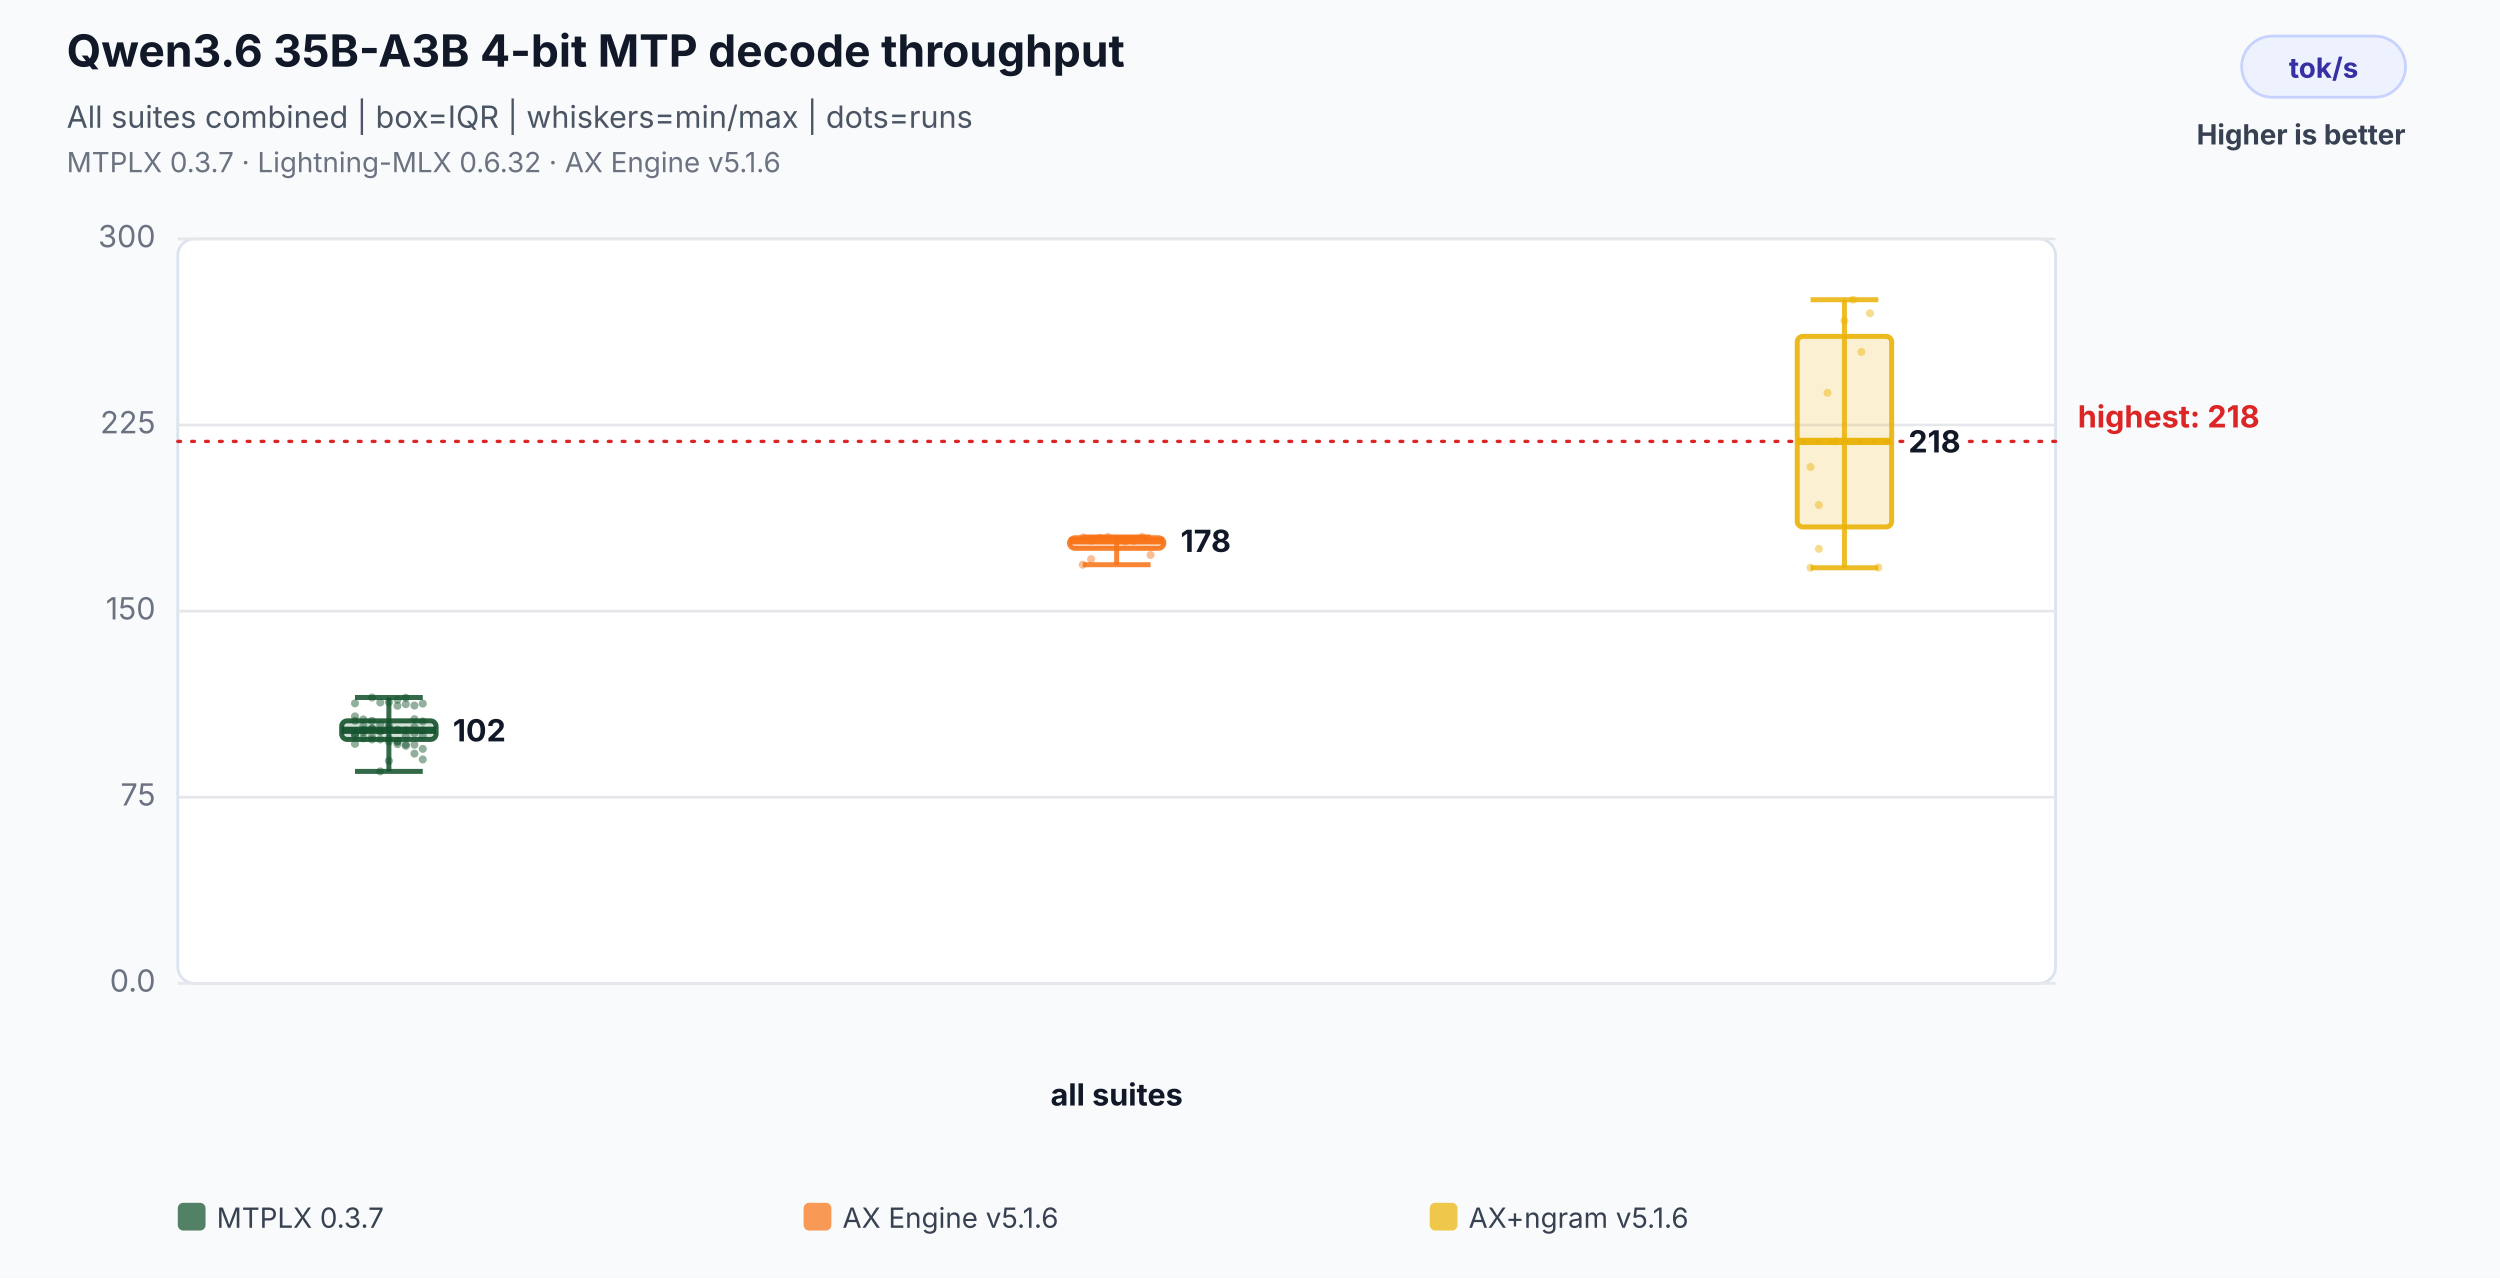
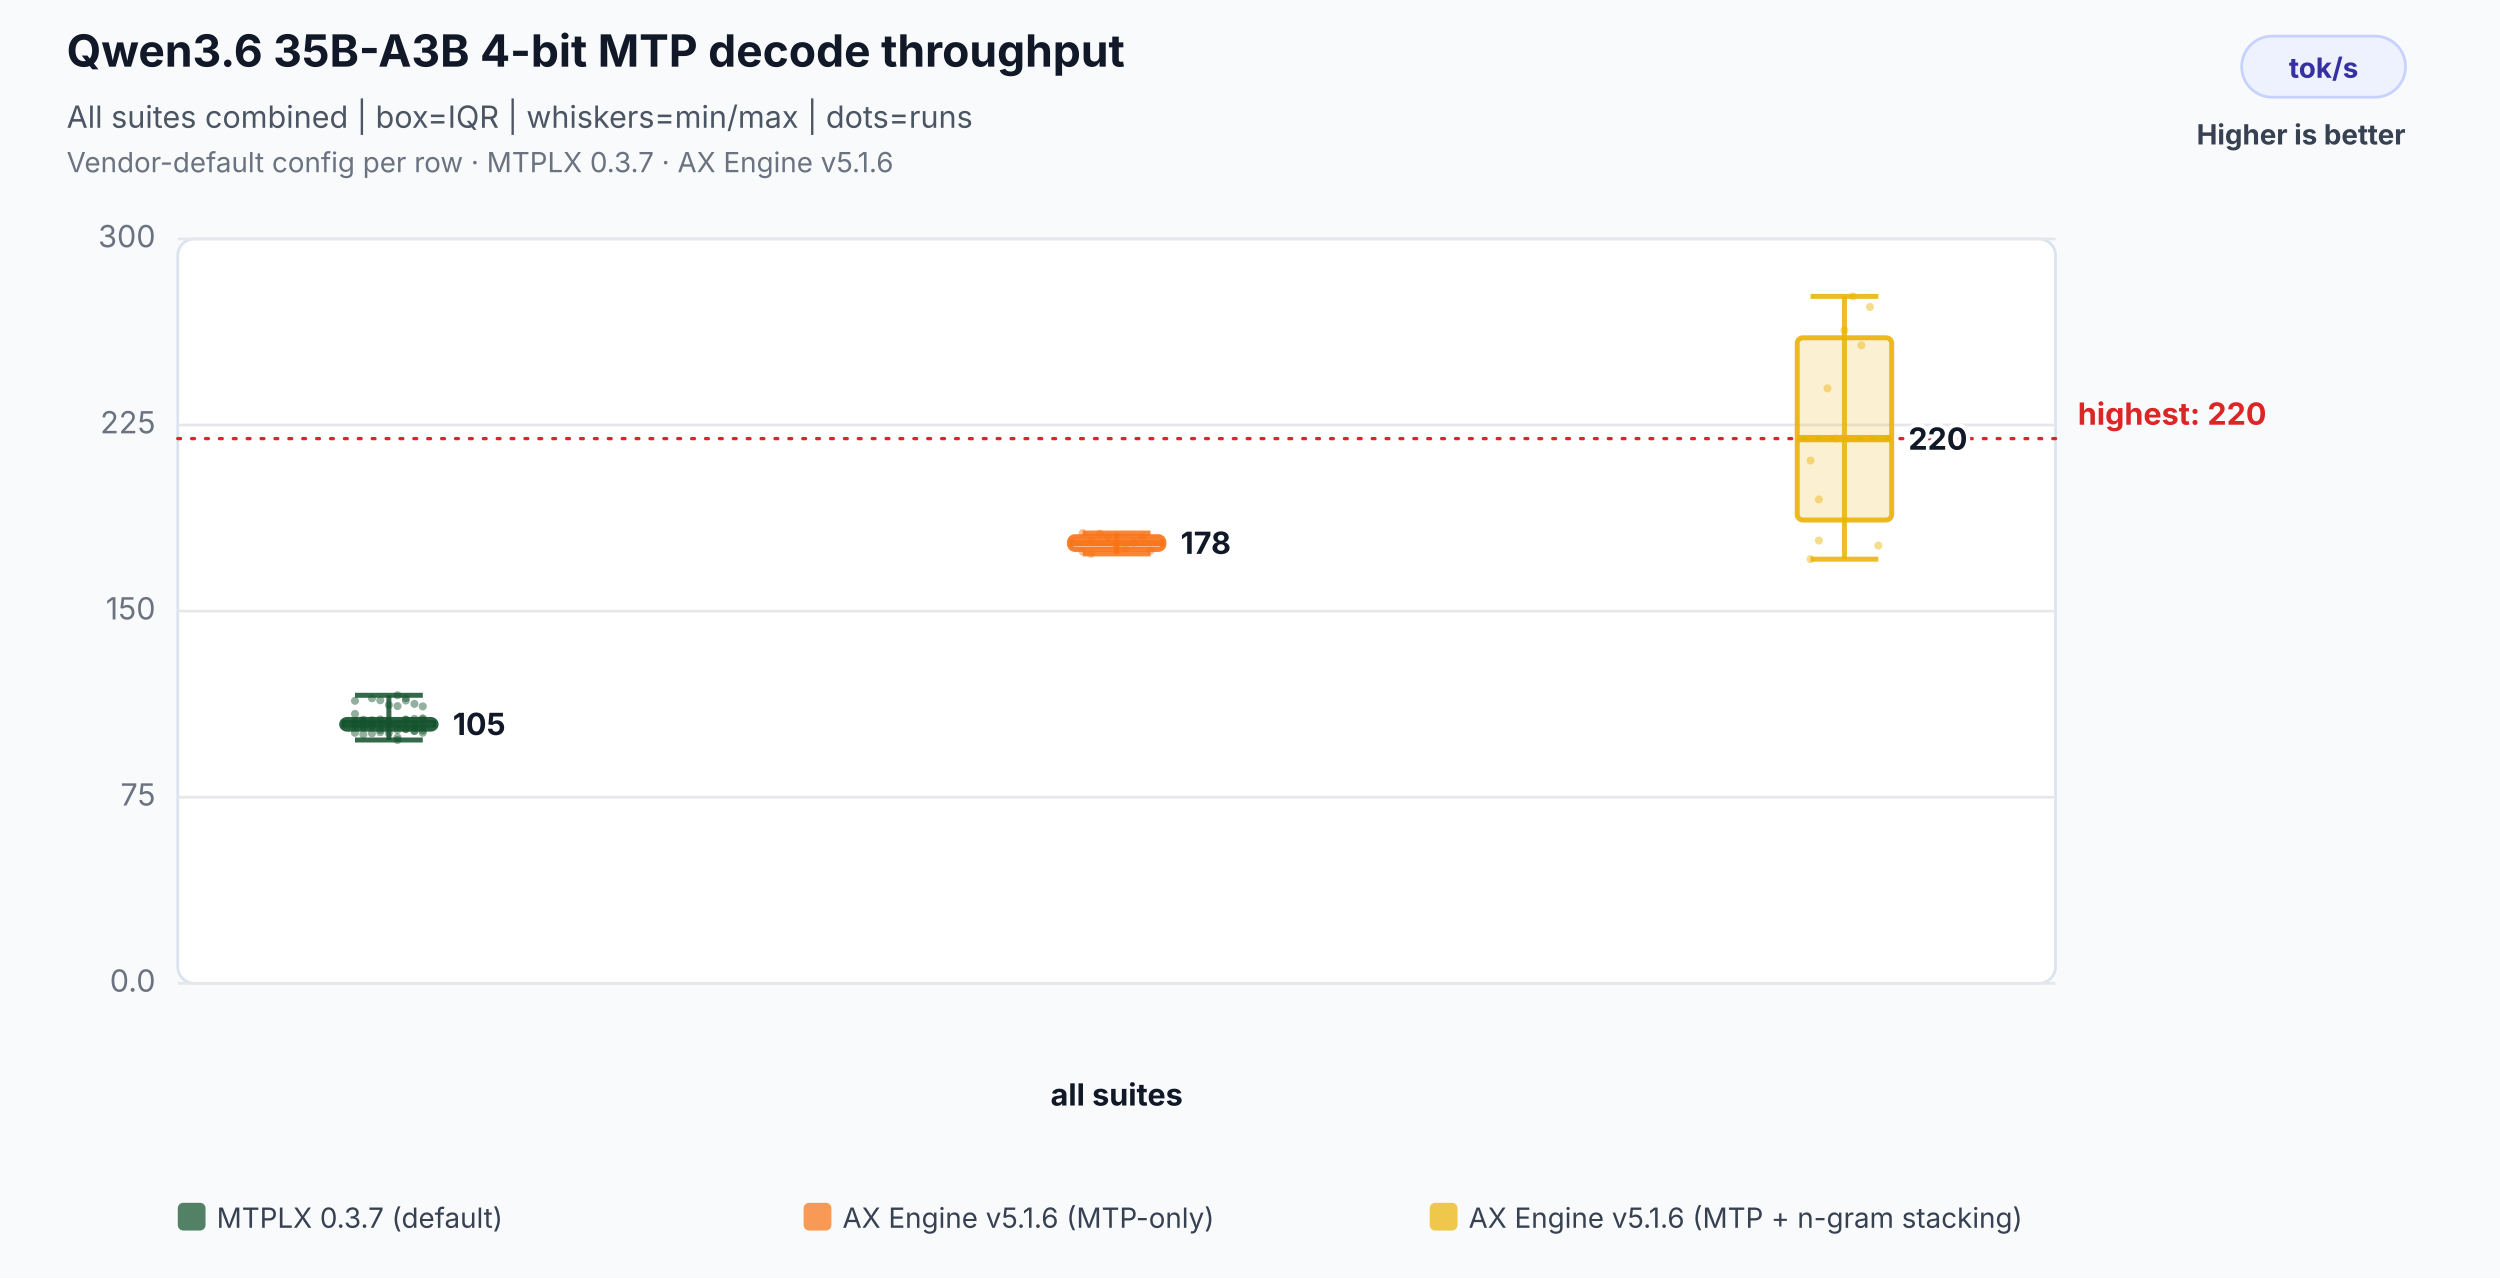
<svg xmlns="http://www.w3.org/2000/svg" width="900" height="460" viewBox="0 0 900 460" role="img" aria-labelledby="title desc">
  <rect width="100%" height="100%" fill="#f8fafc" />
  <text x="24" y="24" font-family="Inter,Segoe UI,Arial,sans-serif" font-size="16" font-weight="700" fill="#111827">Qwen3.6 35B-A3B 4-bit MTP decode throughput</text>
  <text x="24" y="46" font-family="Inter,Segoe UI,Arial,sans-serif" font-size="11" fill="#4b5563">All suites combined | box=IQR | whiskers=min/max | dots=runs</text>
-   <text x="24" y="62" font-family="Inter,Segoe UI,Arial,sans-serif" font-size="10" fill="#6b7280">MTPLX 0.3.7 · Lightning-MLX 0.6.32 · AX Engine v5.1.6</text>
+   <text x="24" y="62" font-family="Inter,Segoe UI,Arial,sans-serif" font-size="10" fill="#6b7280">Vendor-default config per row · MTPLX 0.3.7 · AX Engine v5.1.6</text>
  <rect x="807" y="13" width="59" height="22" rx="11" fill="#eef2ff" stroke="#c7d2fe" />
  <text x="836.5" y="28" text-anchor="middle" font-family="Inter,Segoe UI,Arial,sans-serif" font-size="10" font-weight="700" fill="#3730a3">tok/s</text>
  <text x="866" y="52" text-anchor="end" font-family="Inter,Segoe UI,Arial,sans-serif" font-size="10" font-weight="700" fill="#374151">Higher is better</text>
  <rect x="64" y="86" width="676" height="268" rx="6" fill="#ffffff" stroke="#dbe3ef" />
  <line x1="64" y1="354.0" x2="740" y2="354.0" stroke="#e5e7eb" stroke-width="1" />
  <text x="56" y="357.0" text-anchor="end" font-family="Inter,Segoe UI,Arial,sans-serif" font-size="11" fill="#6b7280">0.0</text>
  <line x1="64" y1="287.0" x2="740" y2="287.0" stroke="#e5e7eb" stroke-width="1" />
  <text x="56" y="290.0" text-anchor="end" font-family="Inter,Segoe UI,Arial,sans-serif" font-size="11" fill="#6b7280">75</text>
  <line x1="64" y1="220.0" x2="740" y2="220.0" stroke="#e5e7eb" stroke-width="1" />
  <text x="56" y="223.0" text-anchor="end" font-family="Inter,Segoe UI,Arial,sans-serif" font-size="11" fill="#6b7280">150</text>
  <line x1="64" y1="153.0" x2="740" y2="153.0" stroke="#e5e7eb" stroke-width="1" />
  <text x="56" y="156.0" text-anchor="end" font-family="Inter,Segoe UI,Arial,sans-serif" font-size="11" fill="#6b7280">225</text>
  <line x1="64" y1="86.0" x2="740" y2="86.0" stroke="#e5e7eb" stroke-width="1" />
  <text x="56" y="89.0" text-anchor="end" font-family="Inter,Segoe UI,Arial,sans-serif" font-size="11" fill="#6b7280">300</text>
-   <line x1="64" y1="158.9" x2="740" y2="158.9" stroke="#dc2626" stroke-width="1.2" stroke-dasharray="1 4" stroke-linecap="round" />
-   <text x="748" y="153.9" text-anchor="start" font-family="Inter,Segoe UI,Arial,sans-serif" font-size="11" font-weight="700" fill="#dc2626" data-label="highest median">highest: 218</text>
+   <line x1="64" y1="157.9" x2="740" y2="157.9" stroke="#dc2626" stroke-width="1.2" stroke-dasharray="1 4" stroke-linecap="round" />
+   <text x="748" y="152.9" text-anchor="start" font-family="Inter,Segoe UI,Arial,sans-serif" font-size="11" font-weight="700" fill="#dc2626" data-label="highest median">highest: 220</text>
  <text x="402.0" y="398" text-anchor="middle" font-family="Inter,Segoe UI,Arial,sans-serif" font-size="11" font-weight="700" fill="#111827">all suites</text>
-   <circle cx="127.8" cy="259.5" r="1.45" fill="#14532d" fill-opacity="0.46" />
+   <circle cx="127.8" cy="260.1" r="1.45" fill="#14532d" fill-opacity="0.46" />
+   <circle cx="130.8" cy="260.0" r="1.45" fill="#14532d" fill-opacity="0.46" />
+   <circle cx="133.9" cy="260.2" r="1.45" fill="#14532d" fill-opacity="0.46" />
+   <circle cx="136.9" cy="260.2" r="1.45" fill="#14532d" fill-opacity="0.46" />
+   <circle cx="140.0" cy="260.6" r="1.45" fill="#14532d" fill-opacity="0.46" />
+   <circle cx="143.1" cy="254.2" r="1.45" fill="#14532d" fill-opacity="0.46" />
+   <circle cx="146.1" cy="251.3" r="1.45" fill="#14532d" fill-opacity="0.46" />
+   <circle cx="149.2" cy="253.4" r="1.45" fill="#14532d" fill-opacity="0.46" />
+   <circle cx="152.2" cy="254.3" r="1.45" fill="#14532d" fill-opacity="0.46" />
+   <circle cx="127.8" cy="252.3" r="1.45" fill="#14532d" fill-opacity="0.46" />
+   <circle cx="130.8" cy="264.4" r="1.45" fill="#14532d" fill-opacity="0.46" />
+   <circle cx="133.9" cy="264.0" r="1.45" fill="#14532d" fill-opacity="0.46" />
+   <circle cx="136.9" cy="263.6" r="1.45" fill="#14532d" fill-opacity="0.46" />
+   <circle cx="140.0" cy="263.9" r="1.45" fill="#14532d" fill-opacity="0.46" />
+   <circle cx="143.1" cy="266.4" r="1.45" fill="#14532d" fill-opacity="0.46" />
+   <circle cx="146.1" cy="259.2" r="1.45" fill="#14532d" fill-opacity="0.46" />
+   <circle cx="149.2" cy="261.1" r="1.45" fill="#14532d" fill-opacity="0.46" />
+   <circle cx="152.2" cy="259.0" r="1.45" fill="#14532d" fill-opacity="0.46" />
+   <circle cx="127.8" cy="259.7" r="1.45" fill="#14532d" fill-opacity="0.46" />
+   <circle cx="130.8" cy="259.6" r="1.45" fill="#14532d" fill-opacity="0.46" />
+   <circle cx="133.9" cy="251.4" r="1.45" fill="#14532d" fill-opacity="0.46" />
+   <circle cx="136.9" cy="252.1" r="1.45" fill="#14532d" fill-opacity="0.46" />
+   <circle cx="140.0" cy="253.8" r="1.45" fill="#14532d" fill-opacity="0.46" />
+   <circle cx="143.1" cy="250.3" r="1.45" fill="#14532d" fill-opacity="0.46" />
+   <circle cx="146.1" cy="252.2" r="1.45" fill="#14532d" fill-opacity="0.46" />
+   <circle cx="149.2" cy="258.8" r="1.45" fill="#14532d" fill-opacity="0.46" />
+   <circle cx="152.2" cy="258.6" r="1.45" fill="#14532d" fill-opacity="0.46" />
+   <circle cx="127.8" cy="257.0" r="1.45" fill="#14532d" fill-opacity="0.46" />
+   <circle cx="130.8" cy="259.1" r="1.45" fill="#14532d" fill-opacity="0.46" />
+   <circle cx="133.9" cy="259.3" r="1.45" fill="#14532d" fill-opacity="0.46" />
+   <circle cx="136.9" cy="259.0" r="1.45" fill="#14532d" fill-opacity="0.46" />
+   <circle cx="140.0" cy="259.8" r="1.45" fill="#14532d" fill-opacity="0.46" />
+   <circle cx="143.1" cy="260.9" r="1.45" fill="#14532d" fill-opacity="0.46" />
+   <circle cx="146.1" cy="259.0" r="1.45" fill="#14532d" fill-opacity="0.46" />
+   <circle cx="149.2" cy="263.2" r="1.45" fill="#14532d" fill-opacity="0.46" />
+   <circle cx="152.2" cy="261.7" r="1.45" fill="#14532d" fill-opacity="0.46" />
+   <circle cx="127.8" cy="261.0" r="1.45" fill="#14532d" fill-opacity="0.46" />
+   <circle cx="130.8" cy="261.8" r="1.45" fill="#14532d" fill-opacity="0.46" />
+   <circle cx="133.9" cy="261.1" r="1.45" fill="#14532d" fill-opacity="0.46" />
+   <circle cx="136.9" cy="260.7" r="1.45" fill="#14532d" fill-opacity="0.46" />
+   <circle cx="140.0" cy="260.6" r="1.45" fill="#14532d" fill-opacity="0.46" />
+   <circle cx="143.1" cy="265.5" r="1.45" fill="#14532d" fill-opacity="0.46" />
+   <circle cx="146.1" cy="262.5" r="1.45" fill="#14532d" fill-opacity="0.46" />
+   <circle cx="149.2" cy="263.1" r="1.45" fill="#14532d" fill-opacity="0.46" />
+   <circle cx="152.2" cy="263.8" r="1.45" fill="#14532d" fill-opacity="0.46" />
+   <circle cx="127.8" cy="261.4" r="1.45" fill="#14532d" fill-opacity="0.46" />
  <circle cx="130.8" cy="261.4" r="1.45" fill="#14532d" fill-opacity="0.46" />
-   <circle cx="133.9" cy="262.4" r="1.45" fill="#14532d" fill-opacity="0.46" />
-   <circle cx="136.9" cy="260.8" r="1.45" fill="#14532d" fill-opacity="0.46" />
-   <circle cx="140.0" cy="261.2" r="1.45" fill="#14532d" fill-opacity="0.46" />
-   <circle cx="143.1" cy="254.1" r="1.45" fill="#14532d" fill-opacity="0.46" />
-   <circle cx="146.1" cy="251.2" r="1.45" fill="#14532d" fill-opacity="0.46" />
-   <circle cx="149.2" cy="254.0" r="1.45" fill="#14532d" fill-opacity="0.46" />
-   <circle cx="152.2" cy="253.3" r="1.45" fill="#14532d" fill-opacity="0.46" />
-   <circle cx="127.8" cy="253.2" r="1.45" fill="#14532d" fill-opacity="0.46" />
-   <circle cx="130.8" cy="265.8" r="1.45" fill="#14532d" fill-opacity="0.46" />
-   <circle cx="133.9" cy="266.2" r="1.45" fill="#14532d" fill-opacity="0.46" />
-   <circle cx="136.9" cy="266.2" r="1.45" fill="#14532d" fill-opacity="0.46" />
-   <circle cx="140.0" cy="267.0" r="1.45" fill="#14532d" fill-opacity="0.46" />
-   <circle cx="143.1" cy="267.0" r="1.45" fill="#14532d" fill-opacity="0.46" />
-   <circle cx="146.1" cy="264.9" r="1.45" fill="#14532d" fill-opacity="0.46" />
-   <circle cx="149.2" cy="263.9" r="1.45" fill="#14532d" fill-opacity="0.46" />
-   <circle cx="152.2" cy="264.9" r="1.45" fill="#14532d" fill-opacity="0.46" />
-   <circle cx="127.8" cy="265.0" r="1.45" fill="#14532d" fill-opacity="0.46" />
-   <circle cx="130.8" cy="262.9" r="1.45" fill="#14532d" fill-opacity="0.46" />
-   <circle cx="133.9" cy="251.1" r="1.45" fill="#14532d" fill-opacity="0.46" />
-   <circle cx="136.9" cy="252.9" r="1.45" fill="#14532d" fill-opacity="0.46" />
-   <circle cx="140.0" cy="252.8" r="1.45" fill="#14532d" fill-opacity="0.46" />
-   <circle cx="143.1" cy="251.9" r="1.45" fill="#14532d" fill-opacity="0.46" />
-   <circle cx="146.1" cy="253.5" r="1.45" fill="#14532d" fill-opacity="0.46" />
-   <circle cx="149.2" cy="258.9" r="1.45" fill="#14532d" fill-opacity="0.46" />
-   <circle cx="152.2" cy="259.7" r="1.45" fill="#14532d" fill-opacity="0.46" />
-   <circle cx="127.8" cy="257.9" r="1.45" fill="#14532d" fill-opacity="0.46" />
-   <circle cx="130.8" cy="259.0" r="1.45" fill="#14532d" fill-opacity="0.46" />
-   <circle cx="133.9" cy="259.5" r="1.45" fill="#14532d" fill-opacity="0.46" />
-   <circle cx="136.9" cy="263.4" r="1.45" fill="#14532d" fill-opacity="0.46" />
-   <circle cx="140.0" cy="262.3" r="1.45" fill="#14532d" fill-opacity="0.46" />
-   <circle cx="143.1" cy="262.7" r="1.45" fill="#14532d" fill-opacity="0.46" />
-   <circle cx="146.1" cy="262.9" r="1.45" fill="#14532d" fill-opacity="0.46" />
-   <circle cx="149.2" cy="261.7" r="1.45" fill="#14532d" fill-opacity="0.46" />
-   <circle cx="152.2" cy="262.9" r="1.45" fill="#14532d" fill-opacity="0.46" />
-   <circle cx="127.8" cy="264.1" r="1.45" fill="#14532d" fill-opacity="0.46" />
-   <circle cx="130.8" cy="262.9" r="1.45" fill="#14532d" fill-opacity="0.46" />
-   <circle cx="133.9" cy="265.3" r="1.45" fill="#14532d" fill-opacity="0.46" />
-   <circle cx="136.9" cy="263.1" r="1.45" fill="#14532d" fill-opacity="0.46" />
-   <circle cx="140.0" cy="265.9" r="1.45" fill="#14532d" fill-opacity="0.46" />
-   <circle cx="143.1" cy="266.9" r="1.45" fill="#14532d" fill-opacity="0.46" />
-   <circle cx="146.1" cy="268.5" r="1.45" fill="#14532d" fill-opacity="0.46" />
-   <circle cx="149.2" cy="271.3" r="1.45" fill="#14532d" fill-opacity="0.46" />
-   <circle cx="152.2" cy="269.6" r="1.45" fill="#14532d" fill-opacity="0.46" />
-   <circle cx="127.8" cy="264.3" r="1.45" fill="#14532d" fill-opacity="0.46" />
-   <circle cx="130.8" cy="263.7" r="1.45" fill="#14532d" fill-opacity="0.46" />
-   <circle cx="133.9" cy="262.2" r="1.45" fill="#14532d" fill-opacity="0.46" />
-   <circle cx="136.9" cy="277.7" r="1.45" fill="#14532d" fill-opacity="0.46" />
-   <circle cx="140.0" cy="273.9" r="1.45" fill="#14532d" fill-opacity="0.46" />
-   <circle cx="143.1" cy="267.9" r="1.45" fill="#14532d" fill-opacity="0.46" />
-   <circle cx="146.1" cy="268.0" r="1.45" fill="#14532d" fill-opacity="0.46" />
-   <circle cx="149.2" cy="268.1" r="1.45" fill="#14532d" fill-opacity="0.46" />
-   <circle cx="152.2" cy="273.4" r="1.45" fill="#14532d" fill-opacity="0.46" />
-   <circle cx="127.8" cy="267.8" r="1.45" fill="#14532d" fill-opacity="0.46" />
-   <line x1="140.0" y1="251.1" x2="140.0" y2="277.7" stroke="#14532d" stroke-opacity="0.86" stroke-width="1.8" />
-   <line x1="127.8" y1="251.1" x2="152.2" y2="251.1" stroke="#14532d" stroke-opacity="0.86" stroke-width="1.8" />
-   <line x1="127.8" y1="277.7" x2="152.2" y2="277.7" stroke="#14532d" stroke-opacity="0.86" stroke-width="1.8" />
-   <rect x="123.0" y="259.5" width="34.0" height="6.7" rx="2" fill="#14532d" fill-opacity="0.18" stroke="#14532d" stroke-opacity="0.9" stroke-width="1.8" />
-   <line x1="123.0" y1="262.9" x2="157.0" y2="262.9" stroke="#14532d" stroke-opacity="0.96" stroke-width="2.6" />
-   <text x="163.0" y="266.9" text-anchor="start" font-family="Inter,Segoe UI,Arial,sans-serif" font-size="11" font-weight="700" fill="#111827" stroke="#ffffff" stroke-width="3" paint-order="stroke">102</text>
-   <circle cx="389.8" cy="193.5" r="1.45" fill="#f97316" fill-opacity="0.46" />
-   <circle cx="392.8" cy="194.7" r="1.45" fill="#f97316" fill-opacity="0.46" />
-   <circle cx="395.9" cy="193.6" r="1.45" fill="#f97316" fill-opacity="0.46" />
-   <circle cx="398.9" cy="193.3" r="1.45" fill="#f97316" fill-opacity="0.46" />
-   <circle cx="402.0" cy="194.1" r="1.45" fill="#f97316" fill-opacity="0.46" />
-   <circle cx="405.1" cy="195.0" r="1.45" fill="#f97316" fill-opacity="0.46" />
-   <circle cx="408.1" cy="194.8" r="1.45" fill="#f97316" fill-opacity="0.46" />
+   <circle cx="133.9" cy="261.3" r="1.45" fill="#14532d" fill-opacity="0.46" />
+   <circle cx="136.9" cy="262.8" r="1.45" fill="#14532d" fill-opacity="0.46" />
+   <circle cx="140.0" cy="260.5" r="1.45" fill="#14532d" fill-opacity="0.46" />
+   <circle cx="143.1" cy="262.8" r="1.45" fill="#14532d" fill-opacity="0.46" />
+   <circle cx="146.1" cy="262.4" r="1.45" fill="#14532d" fill-opacity="0.46" />
+   <circle cx="149.2" cy="261.8" r="1.45" fill="#14532d" fill-opacity="0.46" />
+   <circle cx="152.2" cy="263.0" r="1.45" fill="#14532d" fill-opacity="0.46" />
+   <circle cx="127.8" cy="263.8" r="1.45" fill="#14532d" fill-opacity="0.46" />
+   <line x1="140.0" y1="250.3" x2="140.0" y2="266.4" stroke="#14532d" stroke-opacity="0.86" stroke-width="1.8" />
+   <line x1="127.8" y1="250.3" x2="152.2" y2="250.3" stroke="#14532d" stroke-opacity="0.86" stroke-width="1.8" />
+   <line x1="127.8" y1="266.4" x2="152.2" y2="266.4" stroke="#14532d" stroke-opacity="0.86" stroke-width="1.8" />
+   <rect x="123.0" y="259.0" width="34.0" height="3.5" rx="2" fill="#14532d" fill-opacity="0.18" stroke="#14532d" stroke-opacity="0.9" stroke-width="1.8" />
+   <line x1="123.0" y1="260.6" x2="157.0" y2="260.6" stroke="#14532d" stroke-opacity="0.96" stroke-width="2.6" />
+   <text x="163.0" y="264.6" text-anchor="start" font-family="Inter,Segoe UI,Arial,sans-serif" font-size="11" font-weight="700" fill="#111827" stroke="#ffffff" stroke-width="3" paint-order="stroke">105</text>
+   <circle cx="389.8" cy="191.9" r="1.45" fill="#f97316" fill-opacity="0.46" />
+   <circle cx="392.8" cy="194.5" r="1.45" fill="#f97316" fill-opacity="0.46" />
+   <circle cx="395.9" cy="192.1" r="1.45" fill="#f97316" fill-opacity="0.46" />
+   <circle cx="398.9" cy="193.1" r="1.45" fill="#f97316" fill-opacity="0.46" />
+   <circle cx="402.0" cy="197.1" r="1.45" fill="#f97316" fill-opacity="0.46" />
+   <circle cx="405.1" cy="197.4" r="1.45" fill="#f97316" fill-opacity="0.46" />
+   <circle cx="408.1" cy="195.4" r="1.45" fill="#f97316" fill-opacity="0.46" />
  <circle cx="411.2" cy="193.3" r="1.45" fill="#f97316" fill-opacity="0.46" />
-   <circle cx="414.2" cy="199.8" r="1.45" fill="#f97316" fill-opacity="0.46" />
-   <circle cx="389.8" cy="203.3" r="1.45" fill="#f97316" fill-opacity="0.46" />
-   <circle cx="392.8" cy="201.3" r="1.45" fill="#f97316" fill-opacity="0.46" />
-   <line x1="402.0" y1="193.3" x2="402.0" y2="203.3" stroke="#f97316" stroke-opacity="0.86" stroke-width="1.8" />
-   <line x1="389.8" y1="193.3" x2="414.2" y2="193.3" stroke="#f97316" stroke-opacity="0.86" stroke-width="1.8" />
-   <line x1="389.8" y1="203.3" x2="414.2" y2="203.3" stroke="#f97316" stroke-opacity="0.86" stroke-width="1.8" />
-   <rect x="385.0" y="193.6" width="34.0" height="3.8" rx="2" fill="#f97316" fill-opacity="0.18" stroke="#f97316" stroke-opacity="0.9" stroke-width="1.8" />
-   <line x1="385.0" y1="194.7" x2="419.0" y2="194.7" stroke="#f97316" stroke-opacity="0.96" stroke-width="2.6" />
-   <text x="425.0" y="198.7" text-anchor="start" font-family="Inter,Segoe UI,Arial,sans-serif" font-size="11" font-weight="700" fill="#111827" stroke="#ffffff" stroke-width="3" paint-order="stroke">178</text>
-   <circle cx="651.8" cy="168.1" r="1.45" fill="#eab308" fill-opacity="0.46" />
-   <circle cx="654.8" cy="181.8" r="1.45" fill="#eab308" fill-opacity="0.46" />
-   <circle cx="657.9" cy="141.4" r="1.45" fill="#eab308" fill-opacity="0.46" />
-   <circle cx="660.9" cy="158.9" r="1.45" fill="#eab308" fill-opacity="0.46" />
-   <circle cx="664.0" cy="115.5" r="1.45" fill="#eab308" fill-opacity="0.46" />
-   <circle cx="667.1" cy="107.9" r="1.45" fill="#eab308" fill-opacity="0.46" />
-   <circle cx="670.1" cy="126.7" r="1.45" fill="#eab308" fill-opacity="0.46" />
-   <circle cx="673.2" cy="112.8" r="1.45" fill="#eab308" fill-opacity="0.46" />
-   <circle cx="676.2" cy="204.3" r="1.45" fill="#eab308" fill-opacity="0.46" />
-   <circle cx="651.8" cy="204.4" r="1.45" fill="#eab308" fill-opacity="0.46" />
-   <circle cx="654.8" cy="197.6" r="1.45" fill="#eab308" fill-opacity="0.46" />
-   <line x1="664.0" y1="107.9" x2="664.0" y2="204.4" stroke="#eab308" stroke-opacity="0.86" stroke-width="1.8" />
-   <line x1="651.8" y1="107.9" x2="676.2" y2="107.9" stroke="#eab308" stroke-opacity="0.86" stroke-width="1.8" />
-   <line x1="651.8" y1="204.4" x2="676.2" y2="204.4" stroke="#eab308" stroke-opacity="0.86" stroke-width="1.8" />
-   <rect x="647.0" y="121.1" width="34.0" height="68.6" rx="2" fill="#eab308" fill-opacity="0.18" stroke="#eab308" stroke-opacity="0.9" stroke-width="1.8" />
-   <line x1="647.0" y1="158.9" x2="681.0" y2="158.9" stroke="#eab308" stroke-opacity="0.96" stroke-width="2.6" />
-   <text x="687.0" y="162.9" text-anchor="start" font-family="Inter,Segoe UI,Arial,sans-serif" font-size="11" font-weight="700" fill="#111827" stroke="#ffffff" stroke-width="3" paint-order="stroke">218</text>
+   <circle cx="414.2" cy="198.2" r="1.45" fill="#f97316" fill-opacity="0.46" />
+   <circle cx="389.8" cy="198.6" r="1.45" fill="#f97316" fill-opacity="0.46" />
+   <circle cx="392.8" cy="199.4" r="1.45" fill="#f97316" fill-opacity="0.46" />
+   <line x1="402.0" y1="191.9" x2="402.0" y2="199.4" stroke="#f97316" stroke-opacity="0.86" stroke-width="1.8" />
+   <line x1="389.8" y1="191.9" x2="414.2" y2="191.9" stroke="#f97316" stroke-opacity="0.86" stroke-width="1.8" />
+   <line x1="389.8" y1="199.4" x2="414.2" y2="199.4" stroke="#f97316" stroke-opacity="0.86" stroke-width="1.8" />
+   <rect x="385.0" y="193.2" width="34.0" height="4.6" rx="2" fill="#f97316" fill-opacity="0.18" stroke="#f97316" stroke-opacity="0.9" stroke-width="1.8" />
+   <line x1="385.0" y1="195.4" x2="419.0" y2="195.4" stroke="#f97316" stroke-opacity="0.96" stroke-width="2.6" />
+   <text x="425.0" y="199.4" text-anchor="start" font-family="Inter,Segoe UI,Arial,sans-serif" font-size="11" font-weight="700" fill="#111827" stroke="#ffffff" stroke-width="3" paint-order="stroke">178</text>
+   <circle cx="651.8" cy="165.8" r="1.45" fill="#eab308" fill-opacity="0.46" />
+   <circle cx="654.8" cy="179.8" r="1.45" fill="#eab308" fill-opacity="0.46" />
+   <circle cx="657.9" cy="139.8" r="1.45" fill="#eab308" fill-opacity="0.46" />
+   <circle cx="660.9" cy="157.9" r="1.45" fill="#eab308" fill-opacity="0.46" />
+   <circle cx="664.0" cy="118.9" r="1.45" fill="#eab308" fill-opacity="0.46" />
+   <circle cx="667.1" cy="106.7" r="1.45" fill="#eab308" fill-opacity="0.46" />
+   <circle cx="670.1" cy="124.3" r="1.45" fill="#eab308" fill-opacity="0.46" />
+   <circle cx="673.2" cy="110.5" r="1.45" fill="#eab308" fill-opacity="0.46" />
+   <circle cx="676.2" cy="196.4" r="1.45" fill="#eab308" fill-opacity="0.46" />
+   <circle cx="651.8" cy="201.3" r="1.45" fill="#eab308" fill-opacity="0.46" />
+   <circle cx="654.8" cy="194.6" r="1.45" fill="#eab308" fill-opacity="0.46" />
+   <line x1="664.0" y1="106.7" x2="664.0" y2="201.3" stroke="#eab308" stroke-opacity="0.86" stroke-width="1.8" />
+   <line x1="651.8" y1="106.7" x2="676.2" y2="106.7" stroke="#eab308" stroke-opacity="0.86" stroke-width="1.8" />
+   <line x1="651.8" y1="201.3" x2="676.2" y2="201.3" stroke="#eab308" stroke-opacity="0.86" stroke-width="1.8" />
+   <rect x="647.0" y="121.6" width="34.0" height="65.6" rx="2" fill="#eab308" fill-opacity="0.18" stroke="#eab308" stroke-opacity="0.9" stroke-width="1.8" />
+   <line x1="647.0" y1="157.9" x2="681.0" y2="157.9" stroke="#eab308" stroke-opacity="0.96" stroke-width="2.6" />
+   <text x="687.0" y="161.9" text-anchor="start" font-family="Inter,Segoe UI,Arial,sans-serif" font-size="11" font-weight="700" fill="#111827" stroke="#ffffff" stroke-width="3" paint-order="stroke">220</text>
  <rect x="64.0" y="433" width="10" height="10" rx="2" fill="#14532d" fill-opacity="0.72" />
-   <text x="78.0" y="442" font-family="Inter,Segoe UI,Arial,sans-serif" font-size="10" fill="#374151">MTPLX 0.3.7</text>
+   <text x="78.0" y="442" font-family="Inter,Segoe UI,Arial,sans-serif" font-size="10" fill="#374151">MTPLX 0.3.7 (default)</text>
  <rect x="289.3" y="433" width="10" height="10" rx="2" fill="#f97316" fill-opacity="0.72" />
-   <text x="303.3" y="442" font-family="Inter,Segoe UI,Arial,sans-serif" font-size="10" fill="#374151">AX Engine v5.1.6</text>
+   <text x="303.3" y="442" font-family="Inter,Segoe UI,Arial,sans-serif" font-size="10" fill="#374151">AX Engine v5.1.6 (MTP-only)</text>
  <rect x="514.7" y="433" width="10" height="10" rx="2" fill="#eab308" fill-opacity="0.72" />
-   <text x="528.7" y="442" font-family="Inter,Segoe UI,Arial,sans-serif" font-size="10" fill="#374151">AX+ngram v5.1.6</text>
+   <text x="528.7" y="442" font-family="Inter,Segoe UI,Arial,sans-serif" font-size="10" fill="#374151">AX Engine v5.1.6 (MTP + n-gram stacking)</text>
</svg>
